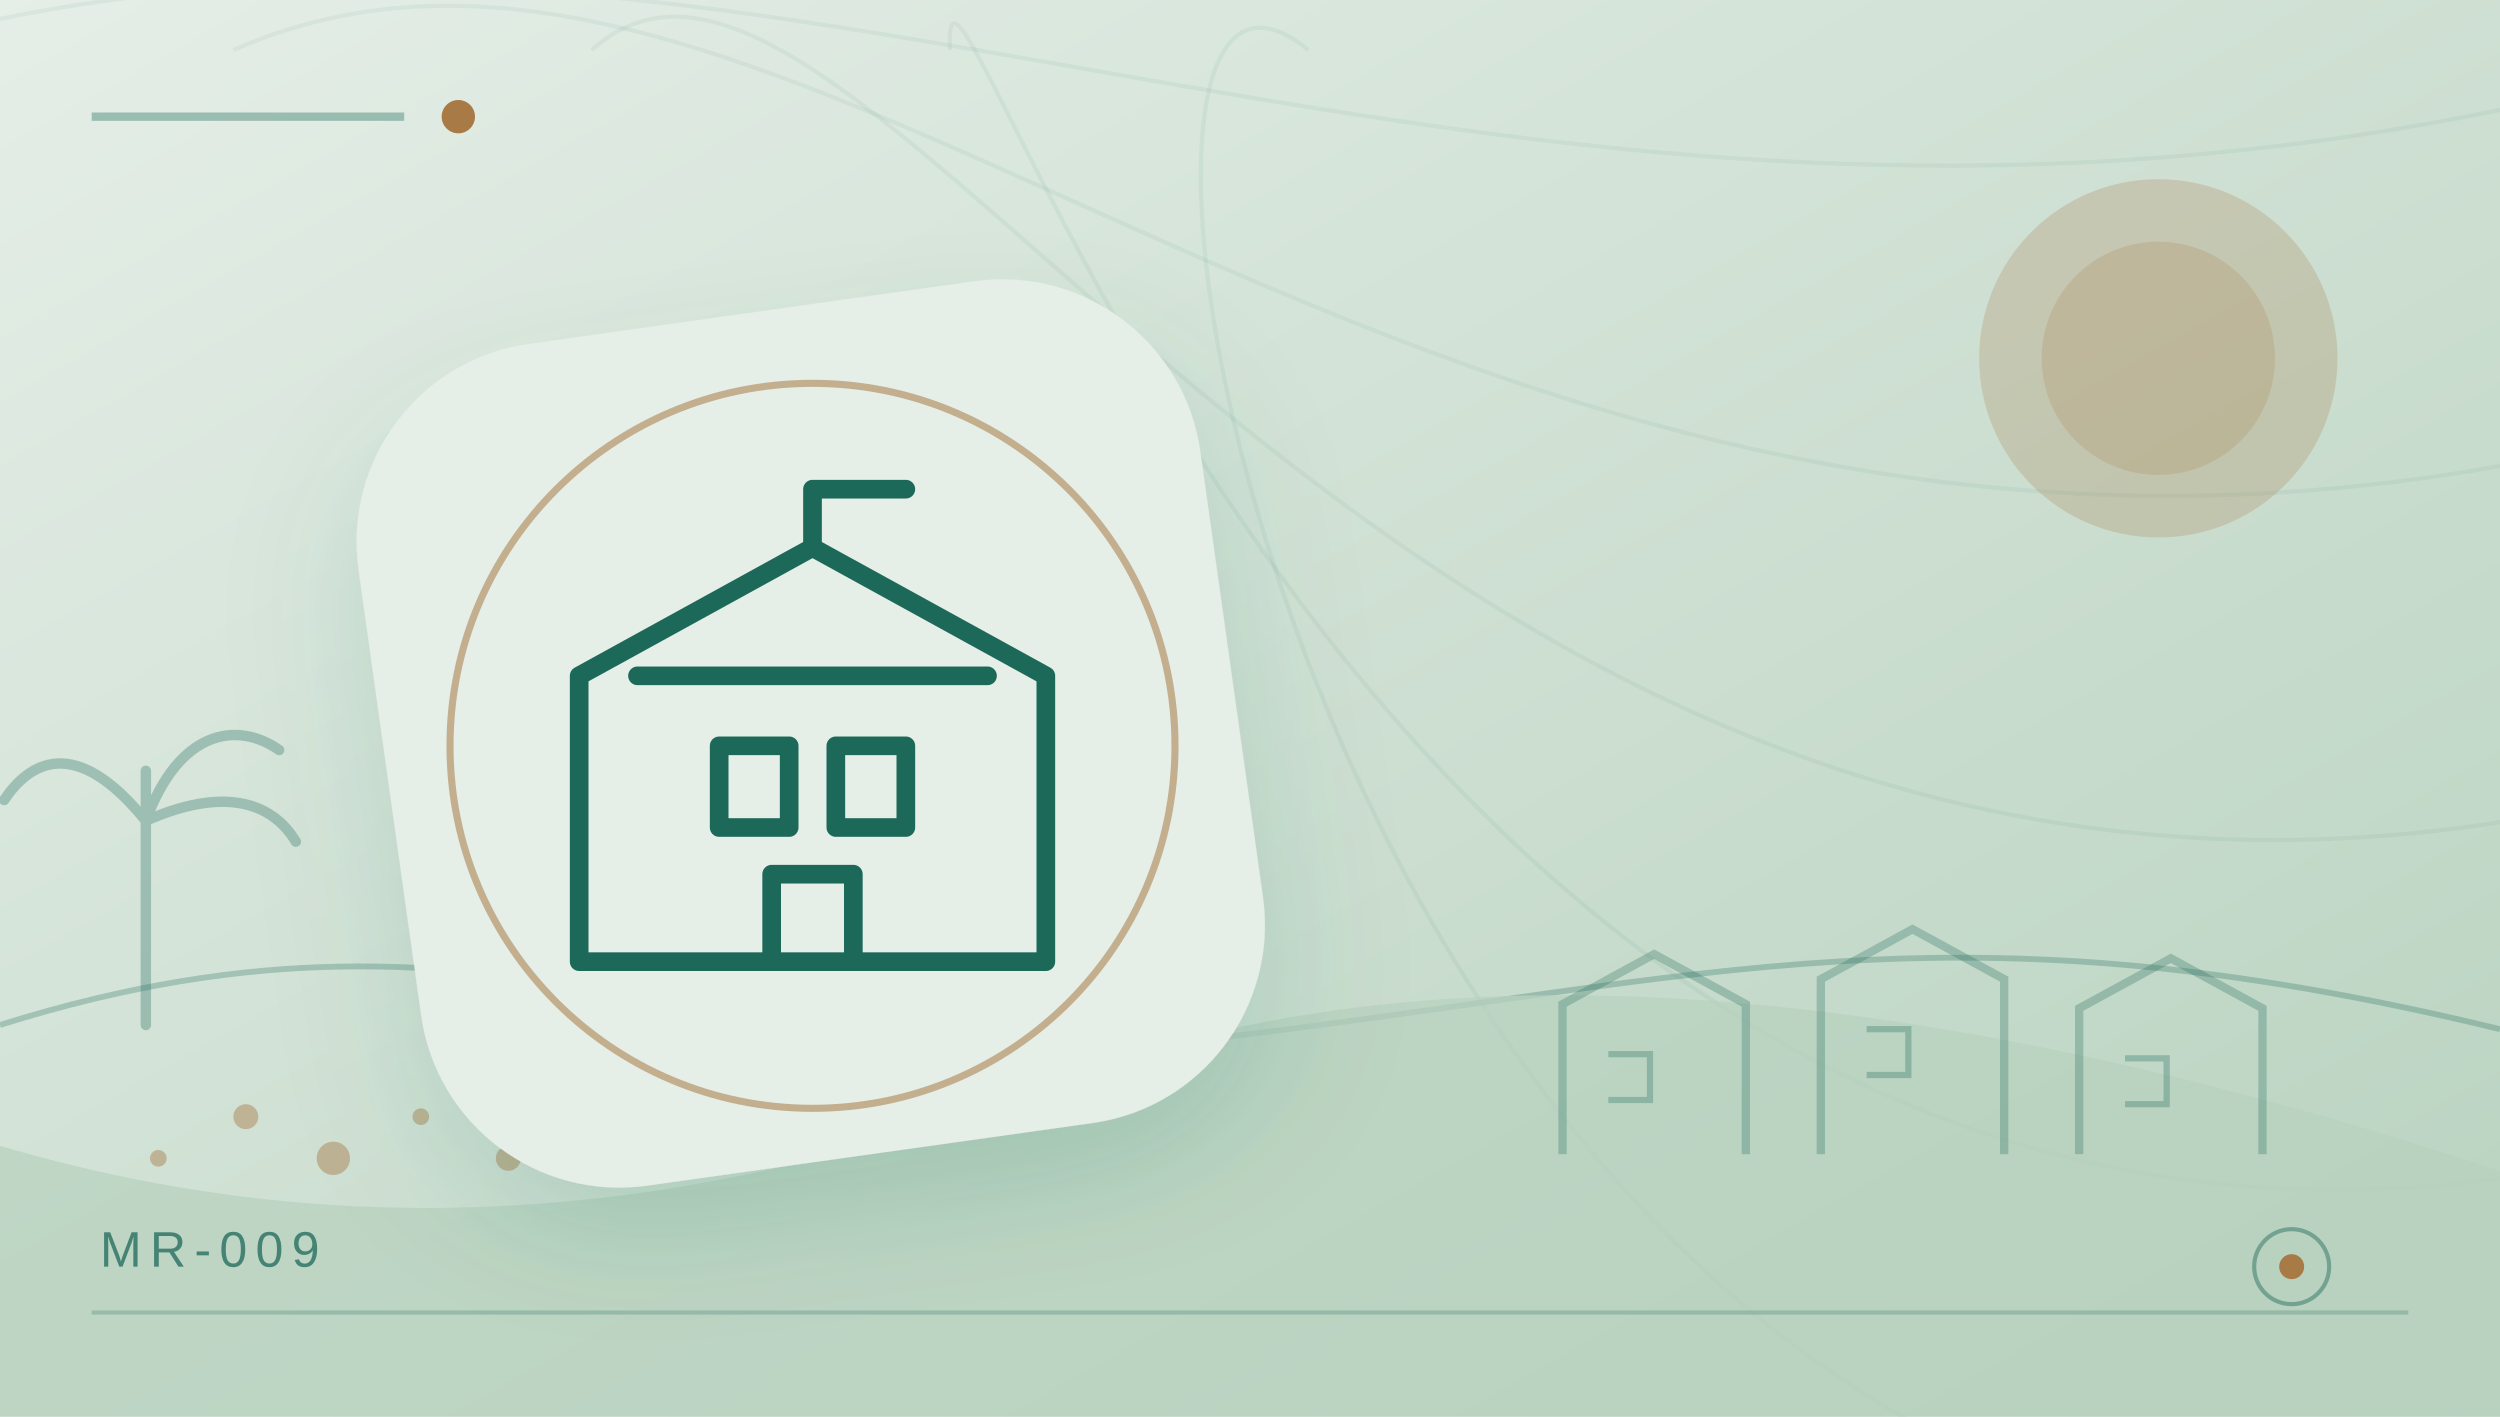
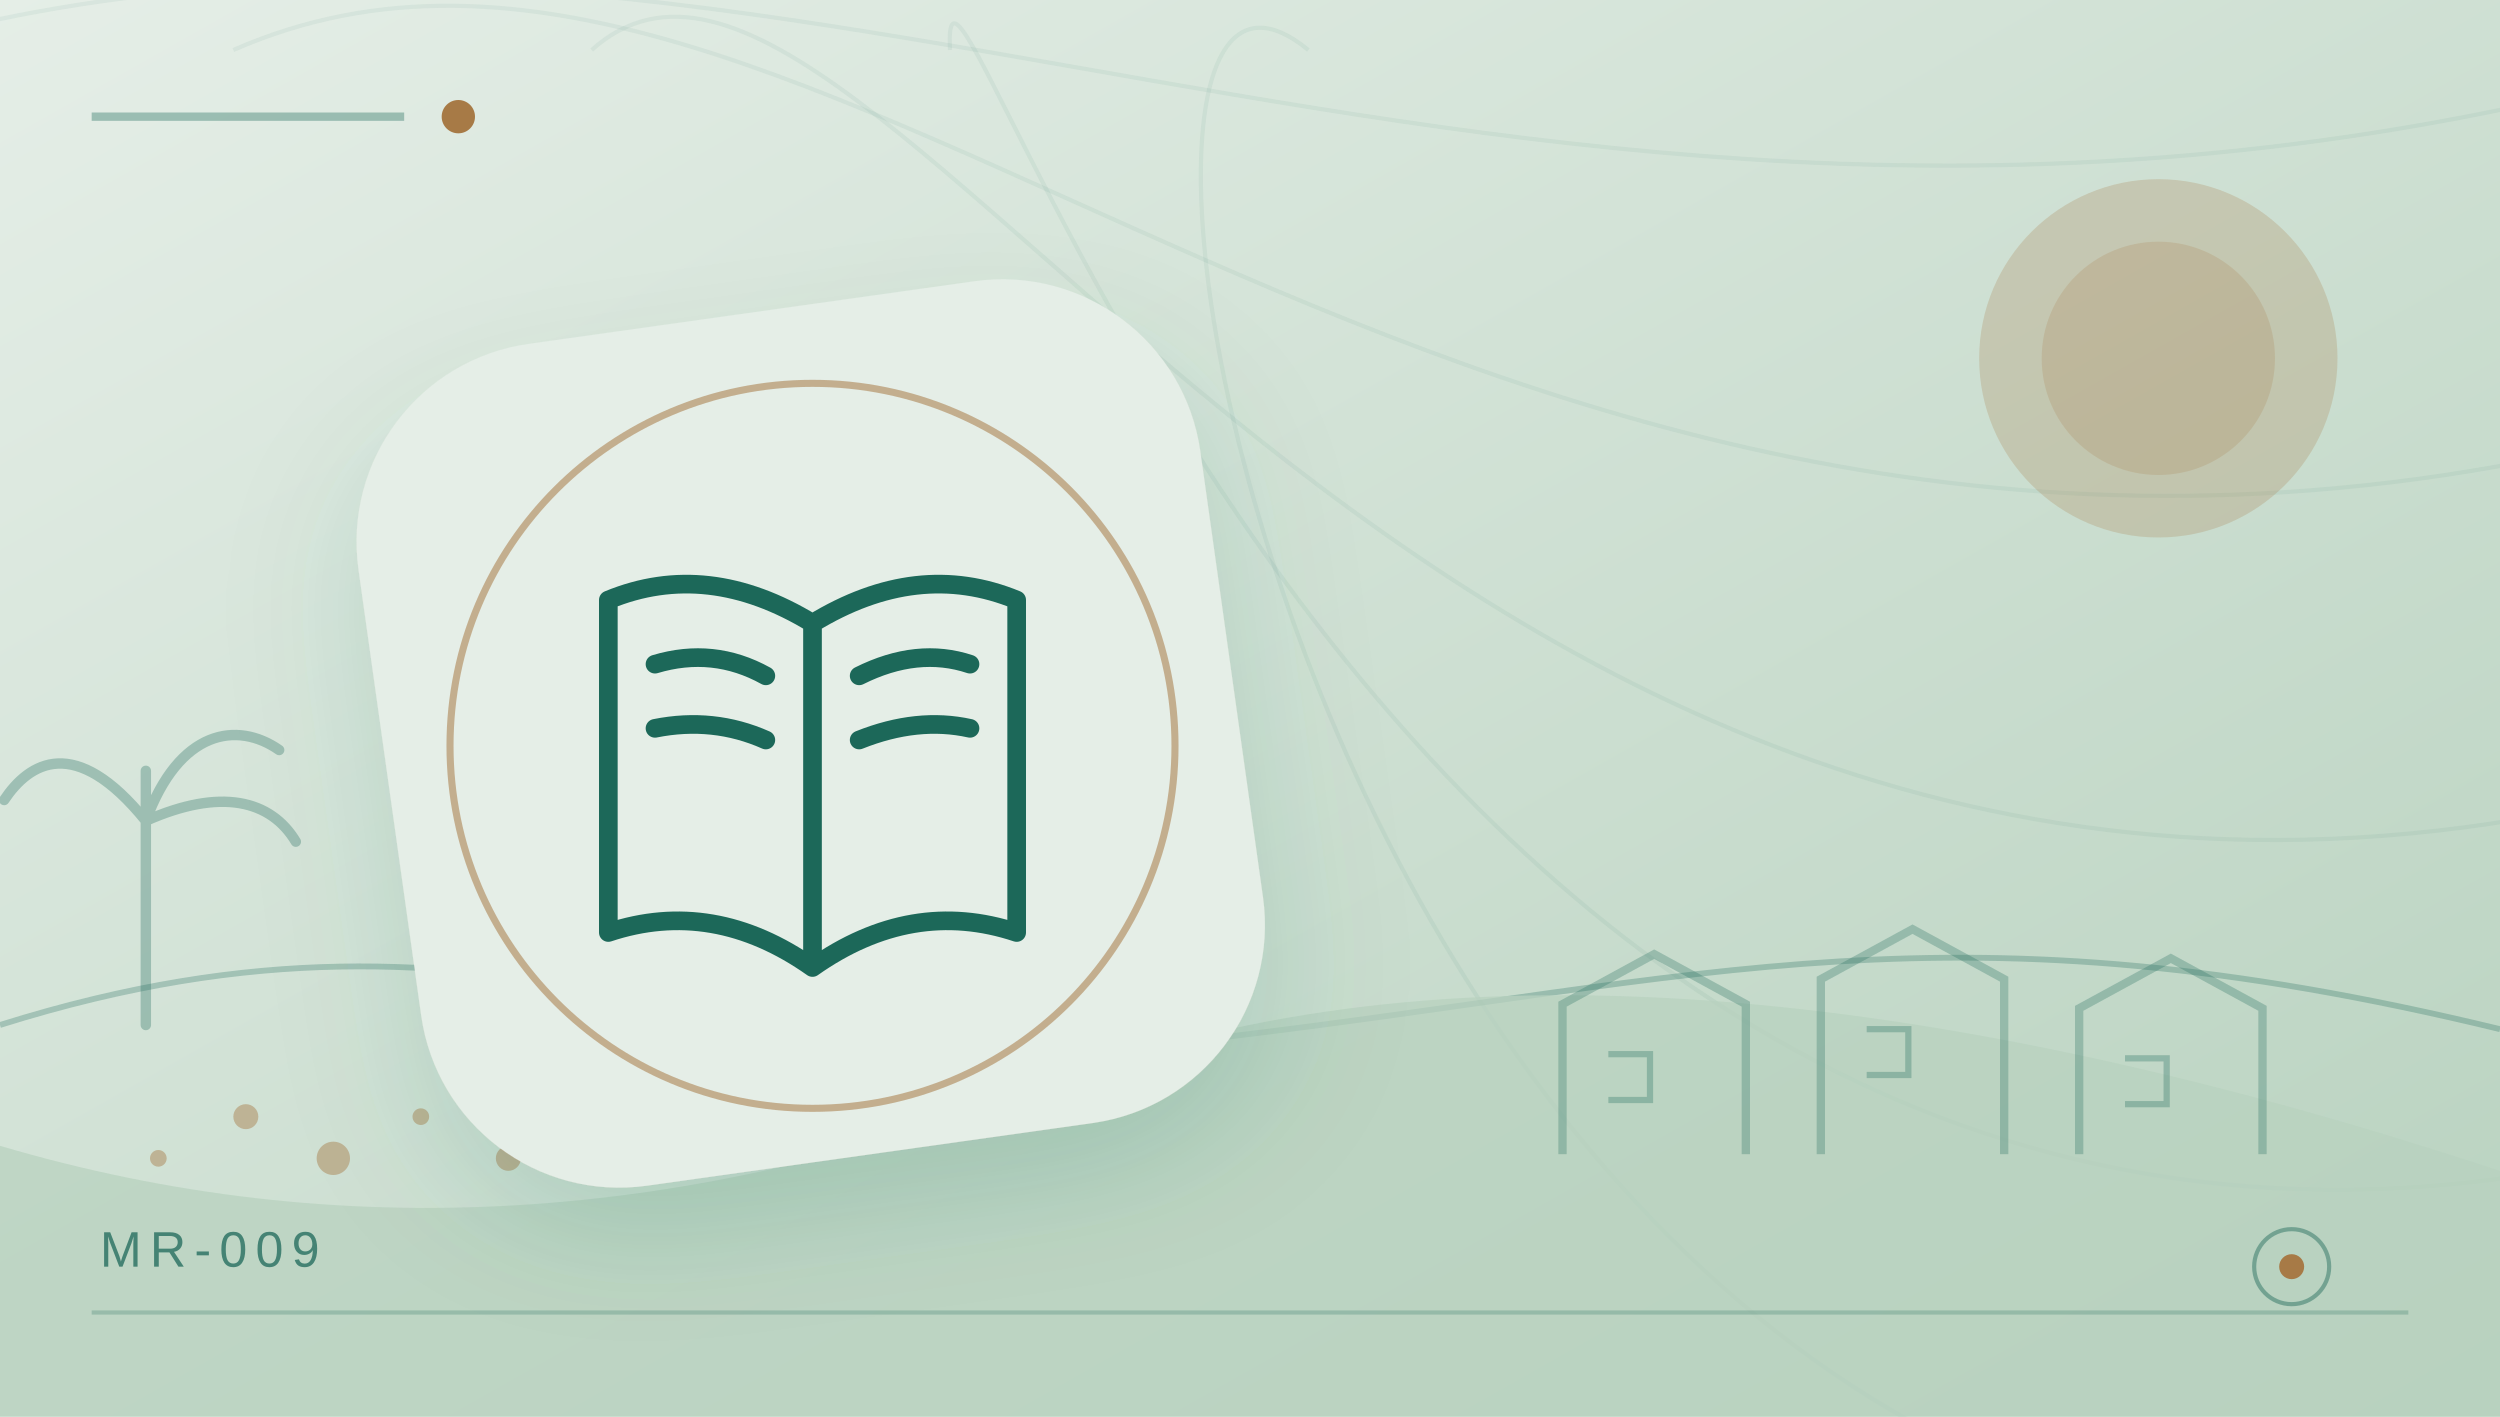
<svg xmlns="http://www.w3.org/2000/svg" viewBox="0 0 600 340" width="600" height="340">
  <defs>
    <linearGradient id="bg" x2="1" y2="1">
      <stop stop-color="#e5eee7" />
      <stop offset="1" stop-color="#b8d2bf" />
    </linearGradient>
    <filter id="shadow" x="-40%" y="-40%" width="180%" height="180%">
      <feDropShadow dx="0" dy="13" stdDeviation="15" flood-color="#1c6859" flood-opacity=".14" />
    </filter>
  </defs>
  <rect width="600" height="340" fill="url(#bg)" />
  <path d="M-30 12C180 -49 355 90 632 19" fill="none" stroke="#1c6859" opacity=".065" />
  <path d="M56 12C195 -49 346 176 632 105" fill="none" stroke="#1c6859" opacity=".065" />
  <path d="M142 12C210 -49 337 262 632 191" fill="none" stroke="#1c6859" opacity=".065" />
  <path d="M228 12C225 -49 328 348 632 277" fill="none" stroke="#1c6859" opacity=".065" />
  <path d="M314 12C240 -49 319 434 632 363" fill="none" stroke="#1c6859" opacity=".065" />
  <circle cx="518" cy="86" r="43" fill="#a77a46" opacity=".24" />
  <circle cx="518" cy="86" r="28" fill="#a77a46" opacity=".2" />
  <path d="M0 246C124 207 175 263 293 249s175-34 307-2" fill="none" stroke="#1c6859" stroke-width="1.4" opacity=".27" />
  <path d="M0 275Q122 311 252 260T600 281v59H0Z" fill="#b8d2bf" opacity=".75" />
  <path d="M375 277v-36l22-12 22 12v36" fill="none" stroke="#1c6859" stroke-width="2" opacity=".28" />
  <path d="M386 253h10v11h-10" fill="none" stroke="#1c6859" stroke-width="1.5" opacity=".3" />
  <path d="M437 277v-42l22-12 22 12v42" fill="none" stroke="#1c6859" stroke-width="2" opacity=".28" />
  <path d="M448 247h10v11h-10" fill="none" stroke="#1c6859" stroke-width="1.5" opacity=".3" />
  <path d="M499 277v-35l22-12 22 12v35" fill="none" stroke="#1c6859" stroke-width="2" opacity=".28" />
  <path d="M510 254h10v11h-10" fill="none" stroke="#1c6859" stroke-width="1.5" opacity=".3" />
  <circle cx="38" cy="278" r="2" fill="#a77a46" opacity=".45" />
  <circle cx="59" cy="268" r="3" fill="#a77a46" opacity=".45" />
  <circle cx="80" cy="278" r="4" fill="#a77a46" opacity=".45" />
  <circle cx="101" cy="268" r="2" fill="#a77a46" opacity=".45" />
  <circle cx="122" cy="278" r="3" fill="#a77a46" opacity=".45" />
  <path d="M35 246v-61m0 12c-17-21-28-14-34-5m34 5c8-22 22-24 32-17m-32 17c18-8 30-5 36 5" fill="none" stroke="#1c6859" stroke-width="2.5" stroke-linecap="round" opacity=".31" />
  <rect x="93" y="74" width="204" height="204" rx="48" fill="#e5eee7" transform="rotate(-8 195 179)" filter="url(#shadow)" />
  <circle cx="195" cy="179" r="87" fill="none" stroke="#a77a46" stroke-width="1.7" opacity=".55" />
  <g transform="translate(111 95) scale(1.4)" fill="none" stroke="#1c6859" stroke-width="3.2" stroke-linecap="round" stroke-linejoin="round">
-     <path d="m20 48 40-22 40 22v49H20zM30 48h60M44 60h12v14H44zM64 60h12v14H64zM53 97V82h14v15M60 26V16m0 0h16" />
+     <path d="M25 35q17-7 35 4 18-11 35-4v57q-18-6-35 6-17-12-35-6zM60 39v59M33 46q10-3 19 2m-19 9q10-2 19 2m16-11q10-5 19-2m-19 13q10-4 19-2" />
  </g>
  <path d="M22 28h75" stroke="#1c6859" stroke-width="2" opacity=".36" />
  <circle cx="110" cy="28" r="4" fill="#a77a46" />
  <path d="M22 315h556" stroke="#1c6859" stroke-width="1" opacity=".24" />
  <text x="24" y="304" font-family="Arial,sans-serif" font-size="12" letter-spacing="2" fill="#1c6859" opacity=".75">MR-009</text>
  <circle cx="550" cy="304" r="9" fill="none" stroke="#1c6859" opacity=".45" />
  <circle cx="550" cy="304" r="3" fill="#a77a46" />
</svg>
